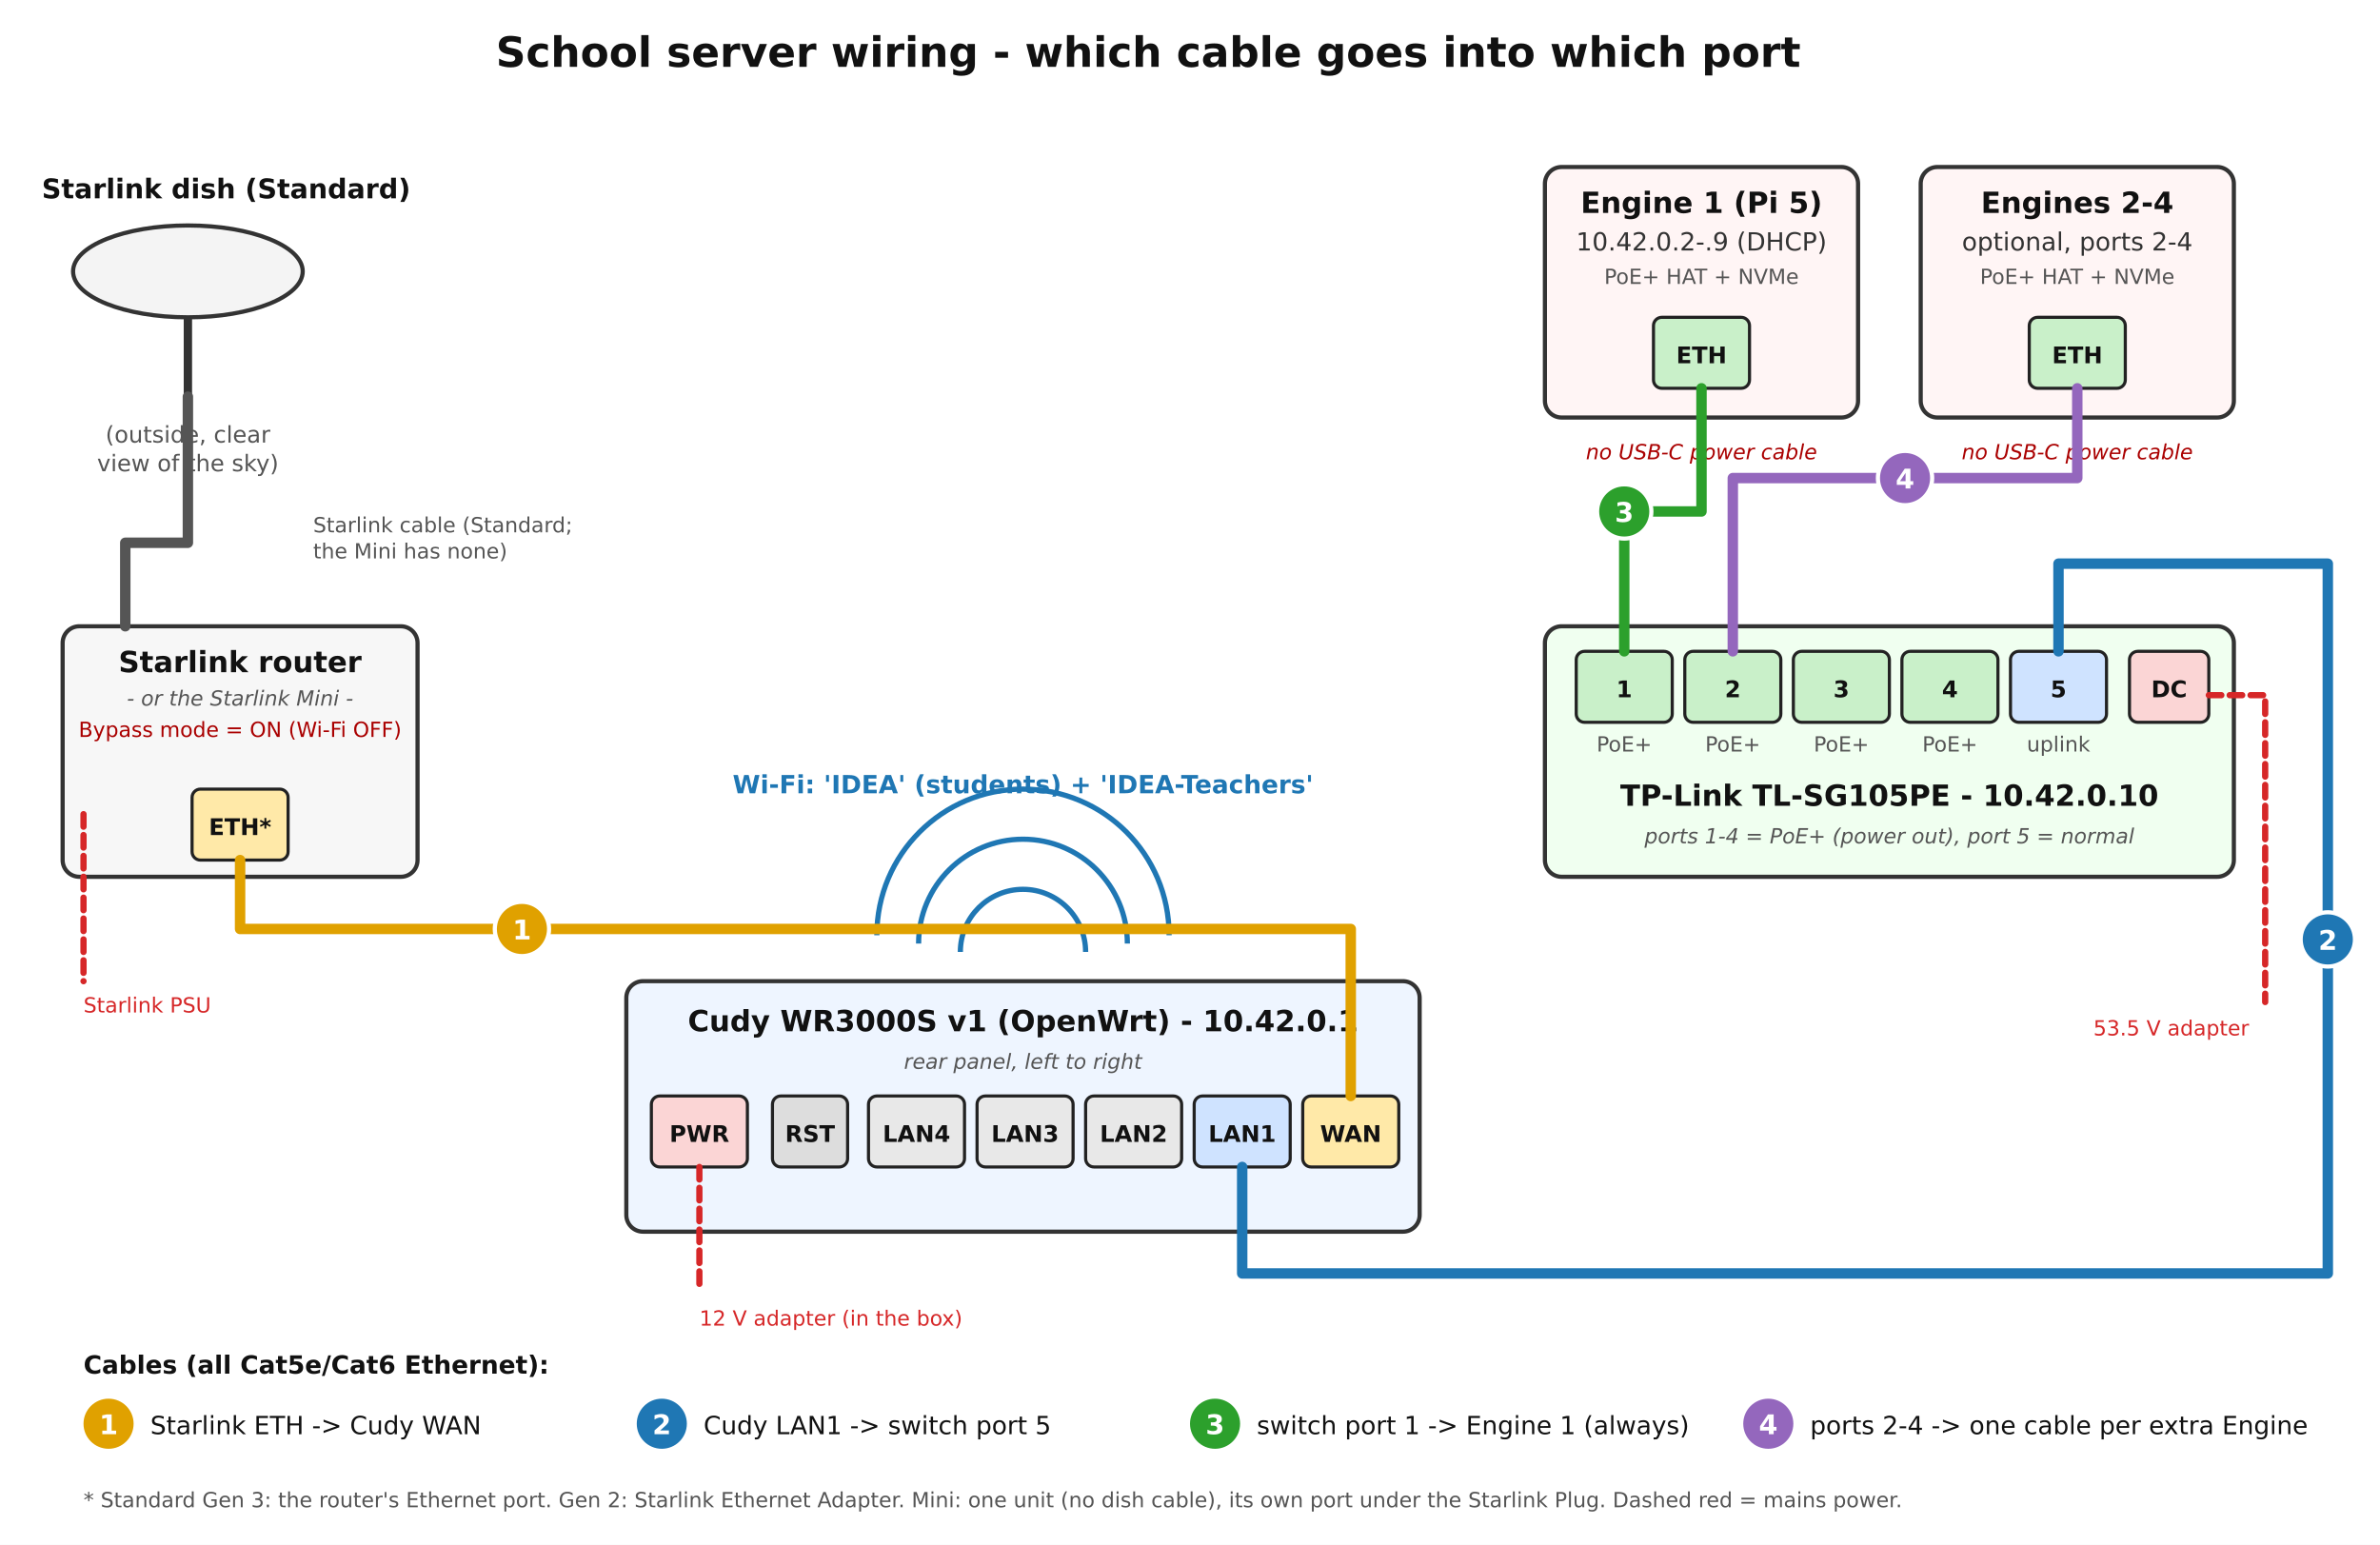
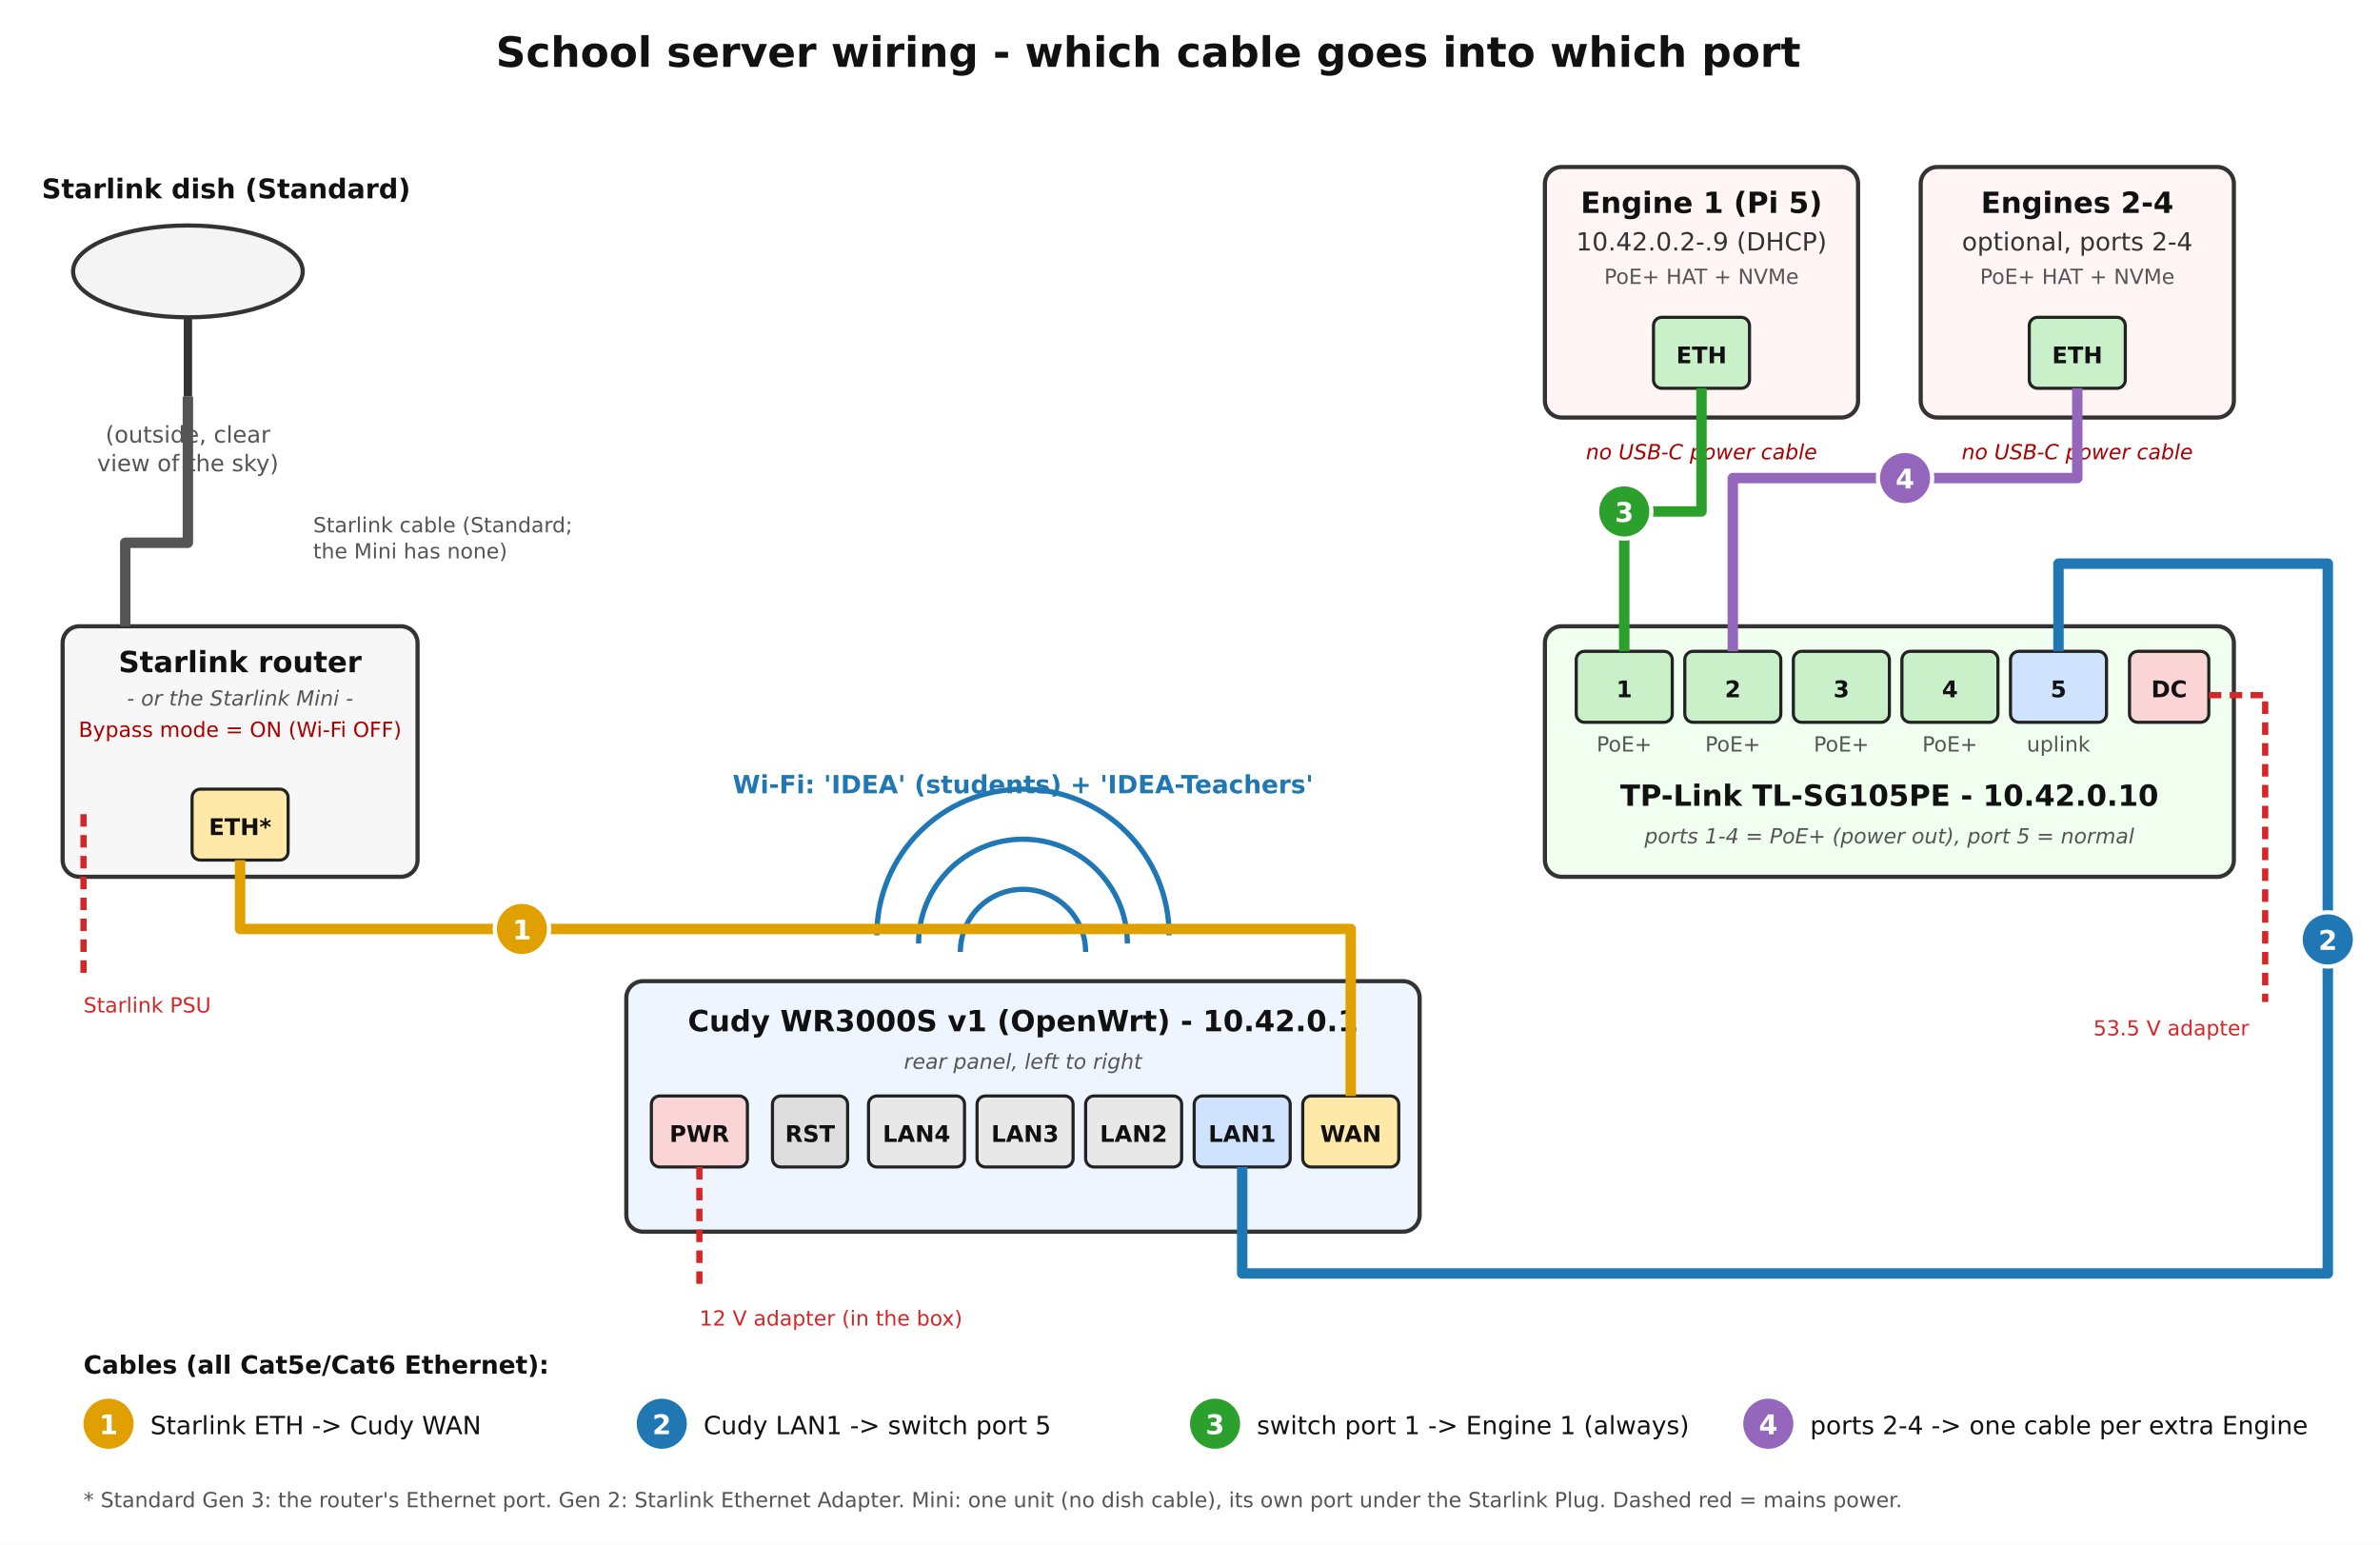
<svg xmlns="http://www.w3.org/2000/svg" width="1140" height="740" viewBox="0 0 1140 740">
-   <defs>
-     <marker id="ah-1f77b4" viewBox="0 0 10 10" refX="8" refY="5" markerWidth="5" markerHeight="5" orient="auto-start-reverse">
-       <path d="M0,0 L10,5 L0,10 z" fill="#1f77b4" />
-     </marker>
-     <marker id="as-1f77b4" viewBox="0 0 10 10" refX="2" refY="5" markerWidth="5" markerHeight="5" orient="auto-start-reverse">
-       <path d="M0,0 L10,5 L0,10 z" fill="#1f77b4" />
-     </marker>
-     <marker id="ah-2ca02c" viewBox="0 0 10 10" refX="8" refY="5" markerWidth="5" markerHeight="5" orient="auto-start-reverse">
-       <path d="M0,0 L10,5 L0,10 z" fill="#2ca02c" />
-     </marker>
-     <marker id="as-2ca02c" viewBox="0 0 10 10" refX="2" refY="5" markerWidth="5" markerHeight="5" orient="auto-start-reverse">
-       <path d="M0,0 L10,5 L0,10 z" fill="#2ca02c" />
-     </marker>
-     <marker id="ah-d62728" viewBox="0 0 10 10" refX="8" refY="5" markerWidth="5" markerHeight="5" orient="auto-start-reverse">
-       <path d="M0,0 L10,5 L0,10 z" fill="#d62728" />
-     </marker>
-     <marker id="as-d62728" viewBox="0 0 10 10" refX="2" refY="5" markerWidth="5" markerHeight="5" orient="auto-start-reverse">
-       <path d="M0,0 L10,5 L0,10 z" fill="#d62728" />
-     </marker>
-     <marker id="ah-e0a100" viewBox="0 0 10 10" refX="8" refY="5" markerWidth="5" markerHeight="5" orient="auto-start-reverse">
-       <path d="M0,0 L10,5 L0,10 z" fill="#e0a100" />
-     </marker>
-     <marker id="as-e0a100" viewBox="0 0 10 10" refX="2" refY="5" markerWidth="5" markerHeight="5" orient="auto-start-reverse">
-       <path d="M0,0 L10,5 L0,10 z" fill="#e0a100" />
-     </marker>
-     <marker id="ah-9467bd" viewBox="0 0 10 10" refX="8" refY="5" markerWidth="5" markerHeight="5" orient="auto-start-reverse">
-       <path d="M0,0 L10,5 L0,10 z" fill="#9467bd" />
-     </marker>
-     <marker id="as-9467bd" viewBox="0 0 10 10" refX="2" refY="5" markerWidth="5" markerHeight="5" orient="auto-start-reverse">
-       <path d="M0,0 L10,5 L0,10 z" fill="#9467bd" />
-     </marker>
-     <marker id="ah-555" viewBox="0 0 10 10" refX="8" refY="5" markerWidth="5" markerHeight="5" orient="auto-start-reverse">
-       <path d="M0,0 L10,5 L0,10 z" fill="#555" />
-     </marker>
-     <marker id="as-555" viewBox="0 0 10 10" refX="2" refY="5" markerWidth="5" markerHeight="5" orient="auto-start-reverse">
-       <path d="M0,0 L10,5 L0,10 z" fill="#555" />
-     </marker>
-   </defs>
+   <defs />
  <rect width="100%" height="100%" fill="#ffffff" />
  <text x="550" y="32.0" font-family="DejaVu Sans, Arial, sans-serif" font-size="20" font-weight="bold" text-anchor="middle" fill="#111">School server wiring - which cable goes into which port</text>
  <ellipse cx="90" cy="130" rx="55" ry="22" fill="#f4f4f4" stroke="#333" stroke-width="2" />
  <line x1="90" y1="152" x2="90" y2="190" stroke="#333" stroke-width="4" />
  <text x="20" y="95.0" font-family="DejaVu Sans, Arial, sans-serif" font-size="13" font-weight="bold" text-anchor="start" fill="#111">Starlink dish (Standard)</text>
  <text x="90" y="212.0" font-family="DejaVu Sans, Arial, sans-serif" font-size="11" font-weight="normal" text-anchor="middle" fill="#555">(outside, clear</text>
  <text x="90" y="225.75" font-family="DejaVu Sans, Arial, sans-serif" font-size="11" font-weight="normal" text-anchor="middle" fill="#555">view of the sky)</text>
  <rect x="30" y="300" width="170" height="120" rx="8" fill="#f7f7f7" stroke="#333" stroke-width="2" />
  <text x="115" y="322.0" font-family="DejaVu Sans, Arial, sans-serif" font-size="14" font-weight="bold" text-anchor="middle" fill="#111">Starlink router</text>
  <text x="115" y="338.0" font-family="DejaVu Sans, Arial, sans-serif" font-size="10" font-weight="normal" text-anchor="middle" fill="#555" font-style="italic">- or the Starlink Mini -</text>
  <text x="115" y="353.0" font-family="DejaVu Sans, Arial, sans-serif" font-size="10" font-weight="normal" text-anchor="middle" fill="#a00">Bypass mode = ON (Wi-Fi OFF)</text>
  <rect x="92" y="378" width="46" height="34" rx="4" fill="#ffe9a8" stroke="#222" stroke-width="1.5" />
  <text x="115.0" y="400.0" font-family="DejaVu Sans, Arial, sans-serif" font-size="11" font-weight="bold" text-anchor="middle" fill="#111">ETH*</text>
-   <polyline points="90,190 90,260 60,260 60,300" fill="none" stroke="#555" stroke-width="5" stroke-linejoin="round" stroke-linecap="round" />
+   <polyline points="90,190 90,260 60,260 60,300" fill="none" stroke="#555" stroke-width="5" stroke-linejoin="round" stroke-linecap="butt" />
  <text x="150" y="255.0" font-family="DejaVu Sans, Arial, sans-serif" font-size="10" font-weight="normal" text-anchor="start" fill="#555">Starlink cable (Standard;</text>
  <text x="150" y="267.5" font-family="DejaVu Sans, Arial, sans-serif" font-size="10" font-weight="normal" text-anchor="start" fill="#555">the Mini has none)</text>
  <rect x="300" y="470" width="380" height="120" rx="8" fill="#eef5ff" stroke="#333" stroke-width="2" />
  <text x="490" y="494.0" font-family="DejaVu Sans, Arial, sans-serif" font-size="14" font-weight="bold" text-anchor="middle" fill="#111">Cudy WR3000S v1 (OpenWrt)  -  10.42.0.1</text>
  <text x="490" y="512.0" font-family="DejaVu Sans, Arial, sans-serif" font-size="10" font-weight="normal" text-anchor="middle" fill="#555" font-style="italic">rear panel, left to right</text>
  <rect x="312" y="525" width="46" height="34" rx="4" fill="#fbd5d5" stroke="#222" stroke-width="1.5" />
  <text x="335.0" y="547.0" font-family="DejaVu Sans, Arial, sans-serif" font-size="11" font-weight="bold" text-anchor="middle" fill="#111">PWR</text>
  <rect x="370" y="525" width="36" height="34" rx="4" fill="#ddd" stroke="#222" stroke-width="1.5" />
  <text x="388.0" y="547.0" font-family="DejaVu Sans, Arial, sans-serif" font-size="11" font-weight="bold" text-anchor="middle" fill="#111">RST</text>
  <rect x="416" y="525" width="46" height="34" rx="4" fill="#e8e8e8" stroke="#222" stroke-width="1.5" />
  <text x="439.0" y="547.0" font-family="DejaVu Sans, Arial, sans-serif" font-size="11" font-weight="bold" text-anchor="middle" fill="#111">LAN4</text>
  <rect x="468" y="525" width="46" height="34" rx="4" fill="#e8e8e8" stroke="#222" stroke-width="1.5" />
  <text x="491.0" y="547.0" font-family="DejaVu Sans, Arial, sans-serif" font-size="11" font-weight="bold" text-anchor="middle" fill="#111">LAN3</text>
  <rect x="520" y="525" width="46" height="34" rx="4" fill="#e8e8e8" stroke="#222" stroke-width="1.5" />
  <text x="543.0" y="547.0" font-family="DejaVu Sans, Arial, sans-serif" font-size="11" font-weight="bold" text-anchor="middle" fill="#111">LAN2</text>
  <rect x="572" y="525" width="46" height="34" rx="4" fill="#cfe3ff" stroke="#222" stroke-width="1.5" />
  <text x="595.0" y="547.0" font-family="DejaVu Sans, Arial, sans-serif" font-size="11" font-weight="bold" text-anchor="middle" fill="#111">LAN1</text>
  <rect x="624" y="525" width="46" height="34" rx="4" fill="#ffe9a8" stroke="#222" stroke-width="1.5" />
  <text x="647.0" y="547.0" font-family="DejaVu Sans, Arial, sans-serif" font-size="11" font-weight="bold" text-anchor="middle" fill="#111">WAN</text>
  <path d="M 460 456.0 A 30 30 0 0 1 520 456.0" fill="none" stroke="#1f77b4" stroke-width="2.5" />
  <path d="M 440 452.0 A 50 50 0 0 1 540 452.0" fill="none" stroke="#1f77b4" stroke-width="2.5" />
  <path d="M 420 448.0 A 70 70 0 0 1 560 448.0" fill="none" stroke="#1f77b4" stroke-width="2.5" />
  <text x="490" y="380.0" font-family="DejaVu Sans, Arial, sans-serif" font-size="12" font-weight="bold" text-anchor="middle" fill="#1f77b4">Wi-Fi: 'IDEA' (students) + 'IDEA-Teachers'</text>
-   <polyline points="115,412 115,445 647,445 647,525" fill="none" stroke="#e0a100" stroke-width="5" stroke-linejoin="round" stroke-linecap="round" />
+   <polyline points="115,412 115,445 647,445 647,525" fill="none" stroke="#e0a100" stroke-width="5" stroke-linejoin="round" stroke-linecap="butt" />
  <circle cx="250" cy="445" r="13" fill="#e0a100" stroke="#fff" stroke-width="2" />
  <text x="250" y="450.0" font-family="DejaVu Sans, Arial, sans-serif" font-size="13" font-weight="bold" text-anchor="middle" fill="#fff">1</text>
  <rect x="740" y="300" width="330" height="120" rx="8" fill="#f0fff0" stroke="#333" stroke-width="2" />
  <text x="905" y="386.0" font-family="DejaVu Sans, Arial, sans-serif" font-size="14" font-weight="bold" text-anchor="middle" fill="#111">TP-Link TL-SG105PE  -  10.42.0.10</text>
  <text x="905" y="404.0" font-family="DejaVu Sans, Arial, sans-serif" font-size="10" font-weight="normal" text-anchor="middle" fill="#555" font-style="italic">ports 1-4 = PoE+ (power out), port 5 = normal</text>
  <rect x="755" y="312" width="46" height="34" rx="4" fill="#c9f0c9" stroke="#222" stroke-width="1.5" />
  <text x="778.0" y="334.0" font-family="DejaVu Sans, Arial, sans-serif" font-size="11" font-weight="bold" text-anchor="middle" fill="#111">1</text>
  <text x="778" y="360.0" font-family="DejaVu Sans, Arial, sans-serif" font-size="10" font-weight="normal" text-anchor="middle" fill="#555">PoE+</text>
  <rect x="807" y="312" width="46" height="34" rx="4" fill="#c9f0c9" stroke="#222" stroke-width="1.5" />
  <text x="830.0" y="334.0" font-family="DejaVu Sans, Arial, sans-serif" font-size="11" font-weight="bold" text-anchor="middle" fill="#111">2</text>
  <text x="830" y="360.0" font-family="DejaVu Sans, Arial, sans-serif" font-size="10" font-weight="normal" text-anchor="middle" fill="#555">PoE+</text>
  <rect x="859" y="312" width="46" height="34" rx="4" fill="#c9f0c9" stroke="#222" stroke-width="1.5" />
  <text x="882.0" y="334.0" font-family="DejaVu Sans, Arial, sans-serif" font-size="11" font-weight="bold" text-anchor="middle" fill="#111">3</text>
  <text x="882" y="360.0" font-family="DejaVu Sans, Arial, sans-serif" font-size="10" font-weight="normal" text-anchor="middle" fill="#555">PoE+</text>
  <rect x="911" y="312" width="46" height="34" rx="4" fill="#c9f0c9" stroke="#222" stroke-width="1.5" />
  <text x="934.0" y="334.0" font-family="DejaVu Sans, Arial, sans-serif" font-size="11" font-weight="bold" text-anchor="middle" fill="#111">4</text>
  <text x="934" y="360.0" font-family="DejaVu Sans, Arial, sans-serif" font-size="10" font-weight="normal" text-anchor="middle" fill="#555">PoE+</text>
  <rect x="963" y="312" width="46" height="34" rx="4" fill="#cfe3ff" stroke="#222" stroke-width="1.5" />
  <text x="986.0" y="334.0" font-family="DejaVu Sans, Arial, sans-serif" font-size="11" font-weight="bold" text-anchor="middle" fill="#111">5</text>
  <text x="986" y="360.0" font-family="DejaVu Sans, Arial, sans-serif" font-size="10" font-weight="normal" text-anchor="middle" fill="#555">uplink</text>
  <rect x="1020" y="312" width="38" height="34" rx="4" fill="#fbd5d5" stroke="#222" stroke-width="1.5" />
  <text x="1039.0" y="334.0" font-family="DejaVu Sans, Arial, sans-serif" font-size="11" font-weight="bold" text-anchor="middle" fill="#111">DC</text>
-   <polyline points="595,559 595,610 1115,610 1115,270 986,270 986,312" fill="none" stroke="#1f77b4" stroke-width="5" stroke-linejoin="round" stroke-linecap="round" />
+   <polyline points="595,559 595,610 1115,610 1115,270 986,270 986,312" fill="none" stroke="#1f77b4" stroke-width="5" stroke-linejoin="round" stroke-linecap="butt" />
  <circle cx="1115" cy="450" r="13" fill="#1f77b4" stroke="#fff" stroke-width="2" />
  <text x="1115" y="455.0" font-family="DejaVu Sans, Arial, sans-serif" font-size="13" font-weight="bold" text-anchor="middle" fill="#fff">2</text>
  <rect x="740" y="80" width="150" height="120" rx="8" fill="#fff5f5" stroke="#333" stroke-width="2" />
  <text x="815" y="102.0" font-family="DejaVu Sans, Arial, sans-serif" font-size="14" font-weight="bold" text-anchor="middle" fill="#111">Engine 1 (Pi 5)</text>
  <text x="815" y="120.0" font-family="DejaVu Sans, Arial, sans-serif" font-size="12" font-weight="normal" text-anchor="middle" fill="#333">10.42.0.2-.9 (DHCP)</text>
  <text x="815" y="136.0" font-family="DejaVu Sans, Arial, sans-serif" font-size="10" font-weight="normal" text-anchor="middle" fill="#555">PoE+ HAT + NVMe</text>
  <rect x="792" y="152" width="46" height="34" rx="4" fill="#c9f0c9" stroke="#222" stroke-width="1.5" />
  <text x="815.0" y="174.0" font-family="DejaVu Sans, Arial, sans-serif" font-size="11" font-weight="bold" text-anchor="middle" fill="#111">ETH</text>
  <text x="815" y="220.0" font-family="DejaVu Sans, Arial, sans-serif" font-size="10" font-weight="normal" text-anchor="middle" fill="#a00" font-style="italic">no USB-C power cable</text>
-   <polyline points="778,312 778,245 815,245 815,186" fill="none" stroke="#2ca02c" stroke-width="5" stroke-linejoin="round" stroke-linecap="round" />
+   <polyline points="778,312 778,245 815,245 815,186" fill="none" stroke="#2ca02c" stroke-width="5" stroke-linejoin="round" stroke-linecap="butt" />
  <circle cx="778" cy="245" r="13" fill="#2ca02c" stroke="#fff" stroke-width="2" />
  <text x="778" y="250.0" font-family="DejaVu Sans, Arial, sans-serif" font-size="13" font-weight="bold" text-anchor="middle" fill="#fff">3</text>
  <rect x="920" y="80" width="150" height="120" rx="8" fill="#fff5f5" stroke="#333" stroke-width="2" />
  <text x="995" y="102.0" font-family="DejaVu Sans, Arial, sans-serif" font-size="14" font-weight="bold" text-anchor="middle" fill="#111">Engines 2-4</text>
  <text x="995" y="120.0" font-family="DejaVu Sans, Arial, sans-serif" font-size="12" font-weight="normal" text-anchor="middle" fill="#333">optional, ports 2-4</text>
  <text x="995" y="136.0" font-family="DejaVu Sans, Arial, sans-serif" font-size="10" font-weight="normal" text-anchor="middle" fill="#555">PoE+ HAT + NVMe</text>
  <rect x="972" y="152" width="46" height="34" rx="4" fill="#c9f0c9" stroke="#222" stroke-width="1.5" />
  <text x="995.0" y="174.0" font-family="DejaVu Sans, Arial, sans-serif" font-size="11" font-weight="bold" text-anchor="middle" fill="#111">ETH</text>
  <text x="995" y="220.0" font-family="DejaVu Sans, Arial, sans-serif" font-size="10" font-weight="normal" text-anchor="middle" fill="#a00" font-style="italic">no USB-C power cable</text>
-   <polyline points="830,312 830,229 995,229 995,186" fill="none" stroke="#9467bd" stroke-width="5" stroke-linejoin="round" stroke-linecap="round" />
+   <polyline points="830,312 830,229 995,229 995,186" fill="none" stroke="#9467bd" stroke-width="5" stroke-linejoin="round" stroke-linecap="butt" />
  <circle cx="912.5" cy="229" r="13" fill="#9467bd" stroke="#fff" stroke-width="2" />
  <text x="912.5" y="234.0" font-family="DejaVu Sans, Arial, sans-serif" font-size="13" font-weight="bold" text-anchor="middle" fill="#fff">4</text>
  <text x="335" y="635.0" font-family="DejaVu Sans, Arial, sans-serif" font-size="10" font-weight="normal" text-anchor="start" fill="#d62728">12 V adapter (in the box)</text>
-   <polyline points="335,559 335,615" fill="none" stroke="#d62728" stroke-width="3" stroke-linejoin="round" stroke-linecap="round" stroke-dasharray="6,4" />
-   <polyline points="1058,333 1085,333 1085,480" fill="none" stroke="#d62728" stroke-width="3" stroke-linejoin="round" stroke-linecap="round" stroke-dasharray="6,4" />
+   <polyline points="335,559 335,615" fill="none" stroke="#d62728" stroke-width="3" stroke-linejoin="round" stroke-linecap="butt" stroke-dasharray="6,4" />
+   <polyline points="1058,333 1085,333 1085,480" fill="none" stroke="#d62728" stroke-width="3" stroke-linejoin="round" stroke-linecap="butt" stroke-dasharray="6,4" />
  <text x="1040" y="496.0" font-family="DejaVu Sans, Arial, sans-serif" font-size="10" font-weight="normal" text-anchor="middle" fill="#d62728">53.5 V adapter</text>
-   <polyline points="40,390 40,470" fill="none" stroke="#d62728" stroke-width="3" stroke-linejoin="round" stroke-linecap="round" stroke-dasharray="6,4" />
+   <polyline points="40,390 40,470" fill="none" stroke="#d62728" stroke-width="3" stroke-linejoin="round" stroke-linecap="butt" stroke-dasharray="6,4" />
  <text x="40" y="485.0" font-family="DejaVu Sans, Arial, sans-serif" font-size="10" font-weight="normal" text-anchor="start" fill="#d62728">Starlink PSU</text>
  <text x="40" y="658.0" font-family="DejaVu Sans, Arial, sans-serif" font-size="12" font-weight="bold" text-anchor="start" fill="#111">Cables (all Cat5e/Cat6 Ethernet):</text>
  <circle cx="52" cy="682" r="13" fill="#e0a100" stroke="#fff" stroke-width="2" />
  <text x="52" y="687.0" font-family="DejaVu Sans, Arial, sans-serif" font-size="13" font-weight="bold" text-anchor="middle" fill="#fff">1</text>
  <text x="72" y="687.0" font-family="DejaVu Sans, Arial, sans-serif" font-size="12" font-weight="normal" text-anchor="start" fill="#111">Starlink ETH -&gt; Cudy WAN</text>
  <circle cx="317" cy="682" r="13" fill="#1f77b4" stroke="#fff" stroke-width="2" />
  <text x="317" y="687.0" font-family="DejaVu Sans, Arial, sans-serif" font-size="13" font-weight="bold" text-anchor="middle" fill="#fff">2</text>
  <text x="337" y="687.0" font-family="DejaVu Sans, Arial, sans-serif" font-size="12" font-weight="normal" text-anchor="start" fill="#111">Cudy LAN1 -&gt; switch port 5</text>
  <circle cx="582" cy="682" r="13" fill="#2ca02c" stroke="#fff" stroke-width="2" />
  <text x="582" y="687.0" font-family="DejaVu Sans, Arial, sans-serif" font-size="13" font-weight="bold" text-anchor="middle" fill="#fff">3</text>
  <text x="602" y="687.0" font-family="DejaVu Sans, Arial, sans-serif" font-size="12" font-weight="normal" text-anchor="start" fill="#111">switch port 1 -&gt; Engine 1 (always)</text>
  <circle cx="847" cy="682" r="13" fill="#9467bd" stroke="#fff" stroke-width="2" />
  <text x="847" y="687.0" font-family="DejaVu Sans, Arial, sans-serif" font-size="13" font-weight="bold" text-anchor="middle" fill="#fff">4</text>
  <text x="867" y="687.0" font-family="DejaVu Sans, Arial, sans-serif" font-size="12" font-weight="normal" text-anchor="start" fill="#111">ports 2-4 -&gt; one cable per extra Engine</text>
  <text x="40" y="722.0" font-family="DejaVu Sans, Arial, sans-serif" font-size="10" font-weight="normal" text-anchor="start" fill="#555">* Standard Gen 3: the router's Ethernet port. Gen 2: Starlink Ethernet Adapter. Mini: one unit (no dish cable), its own port under the Starlink Plug.  Dashed red = mains power.</text>
</svg>
